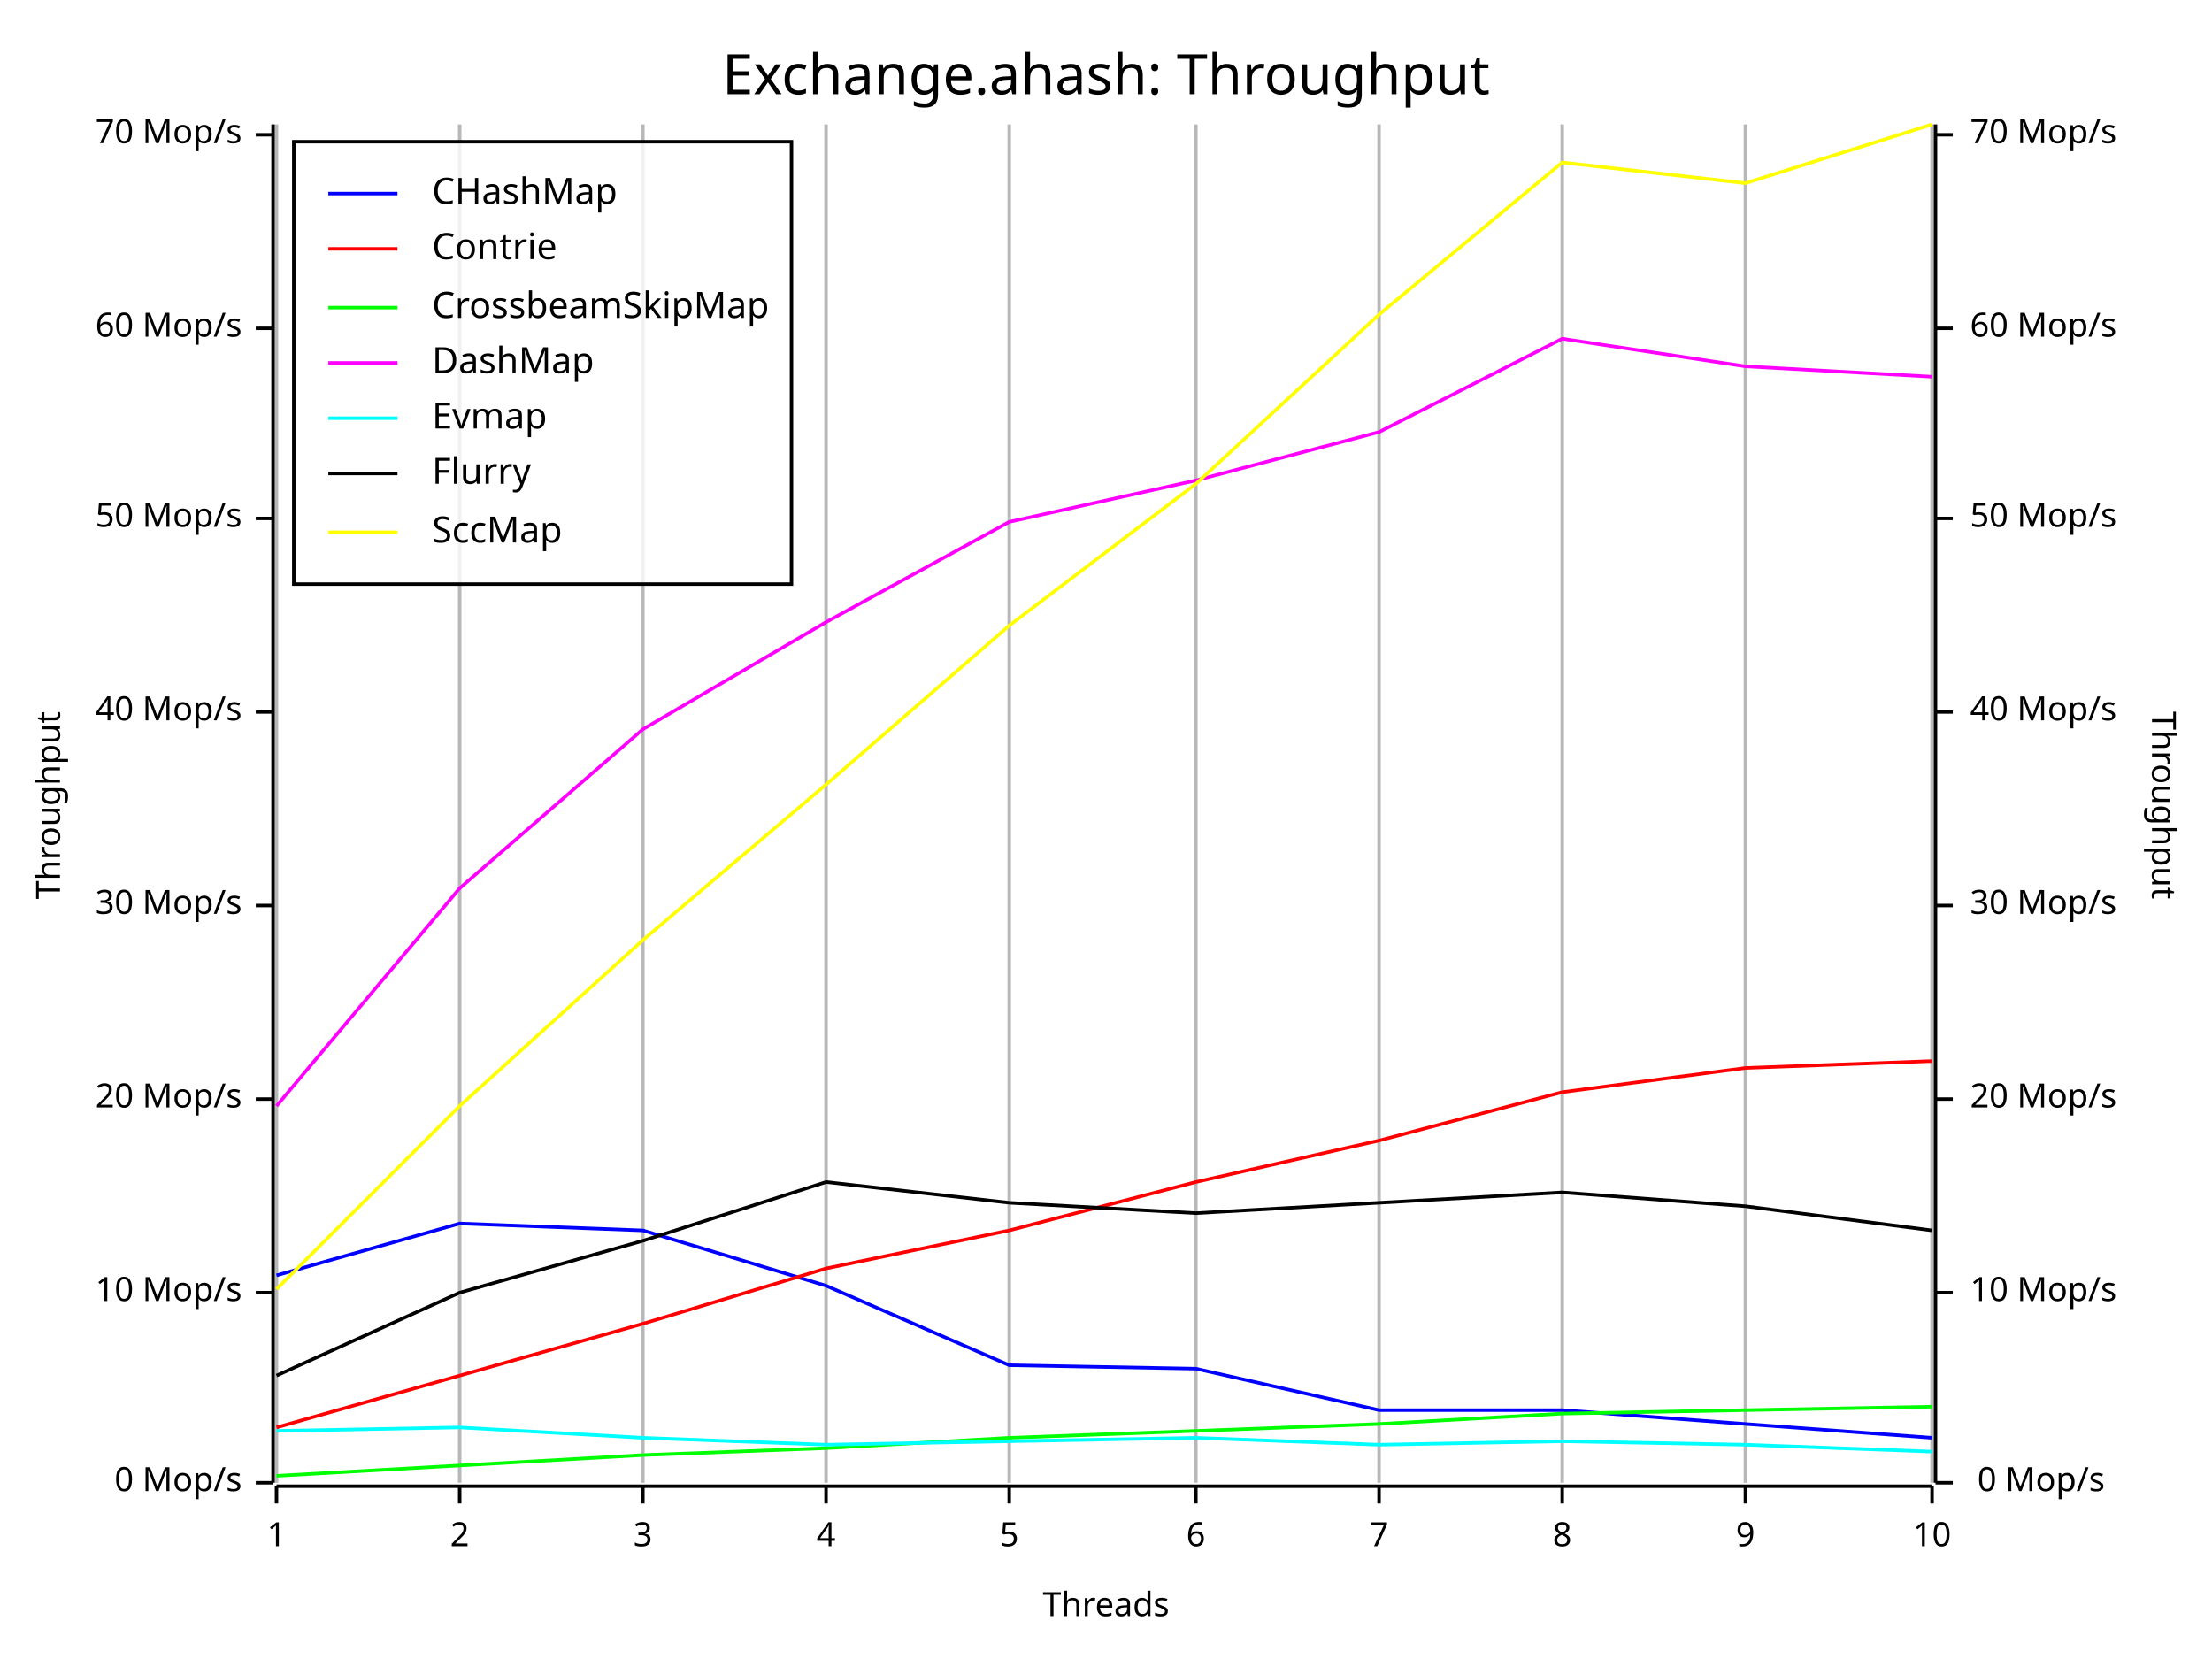
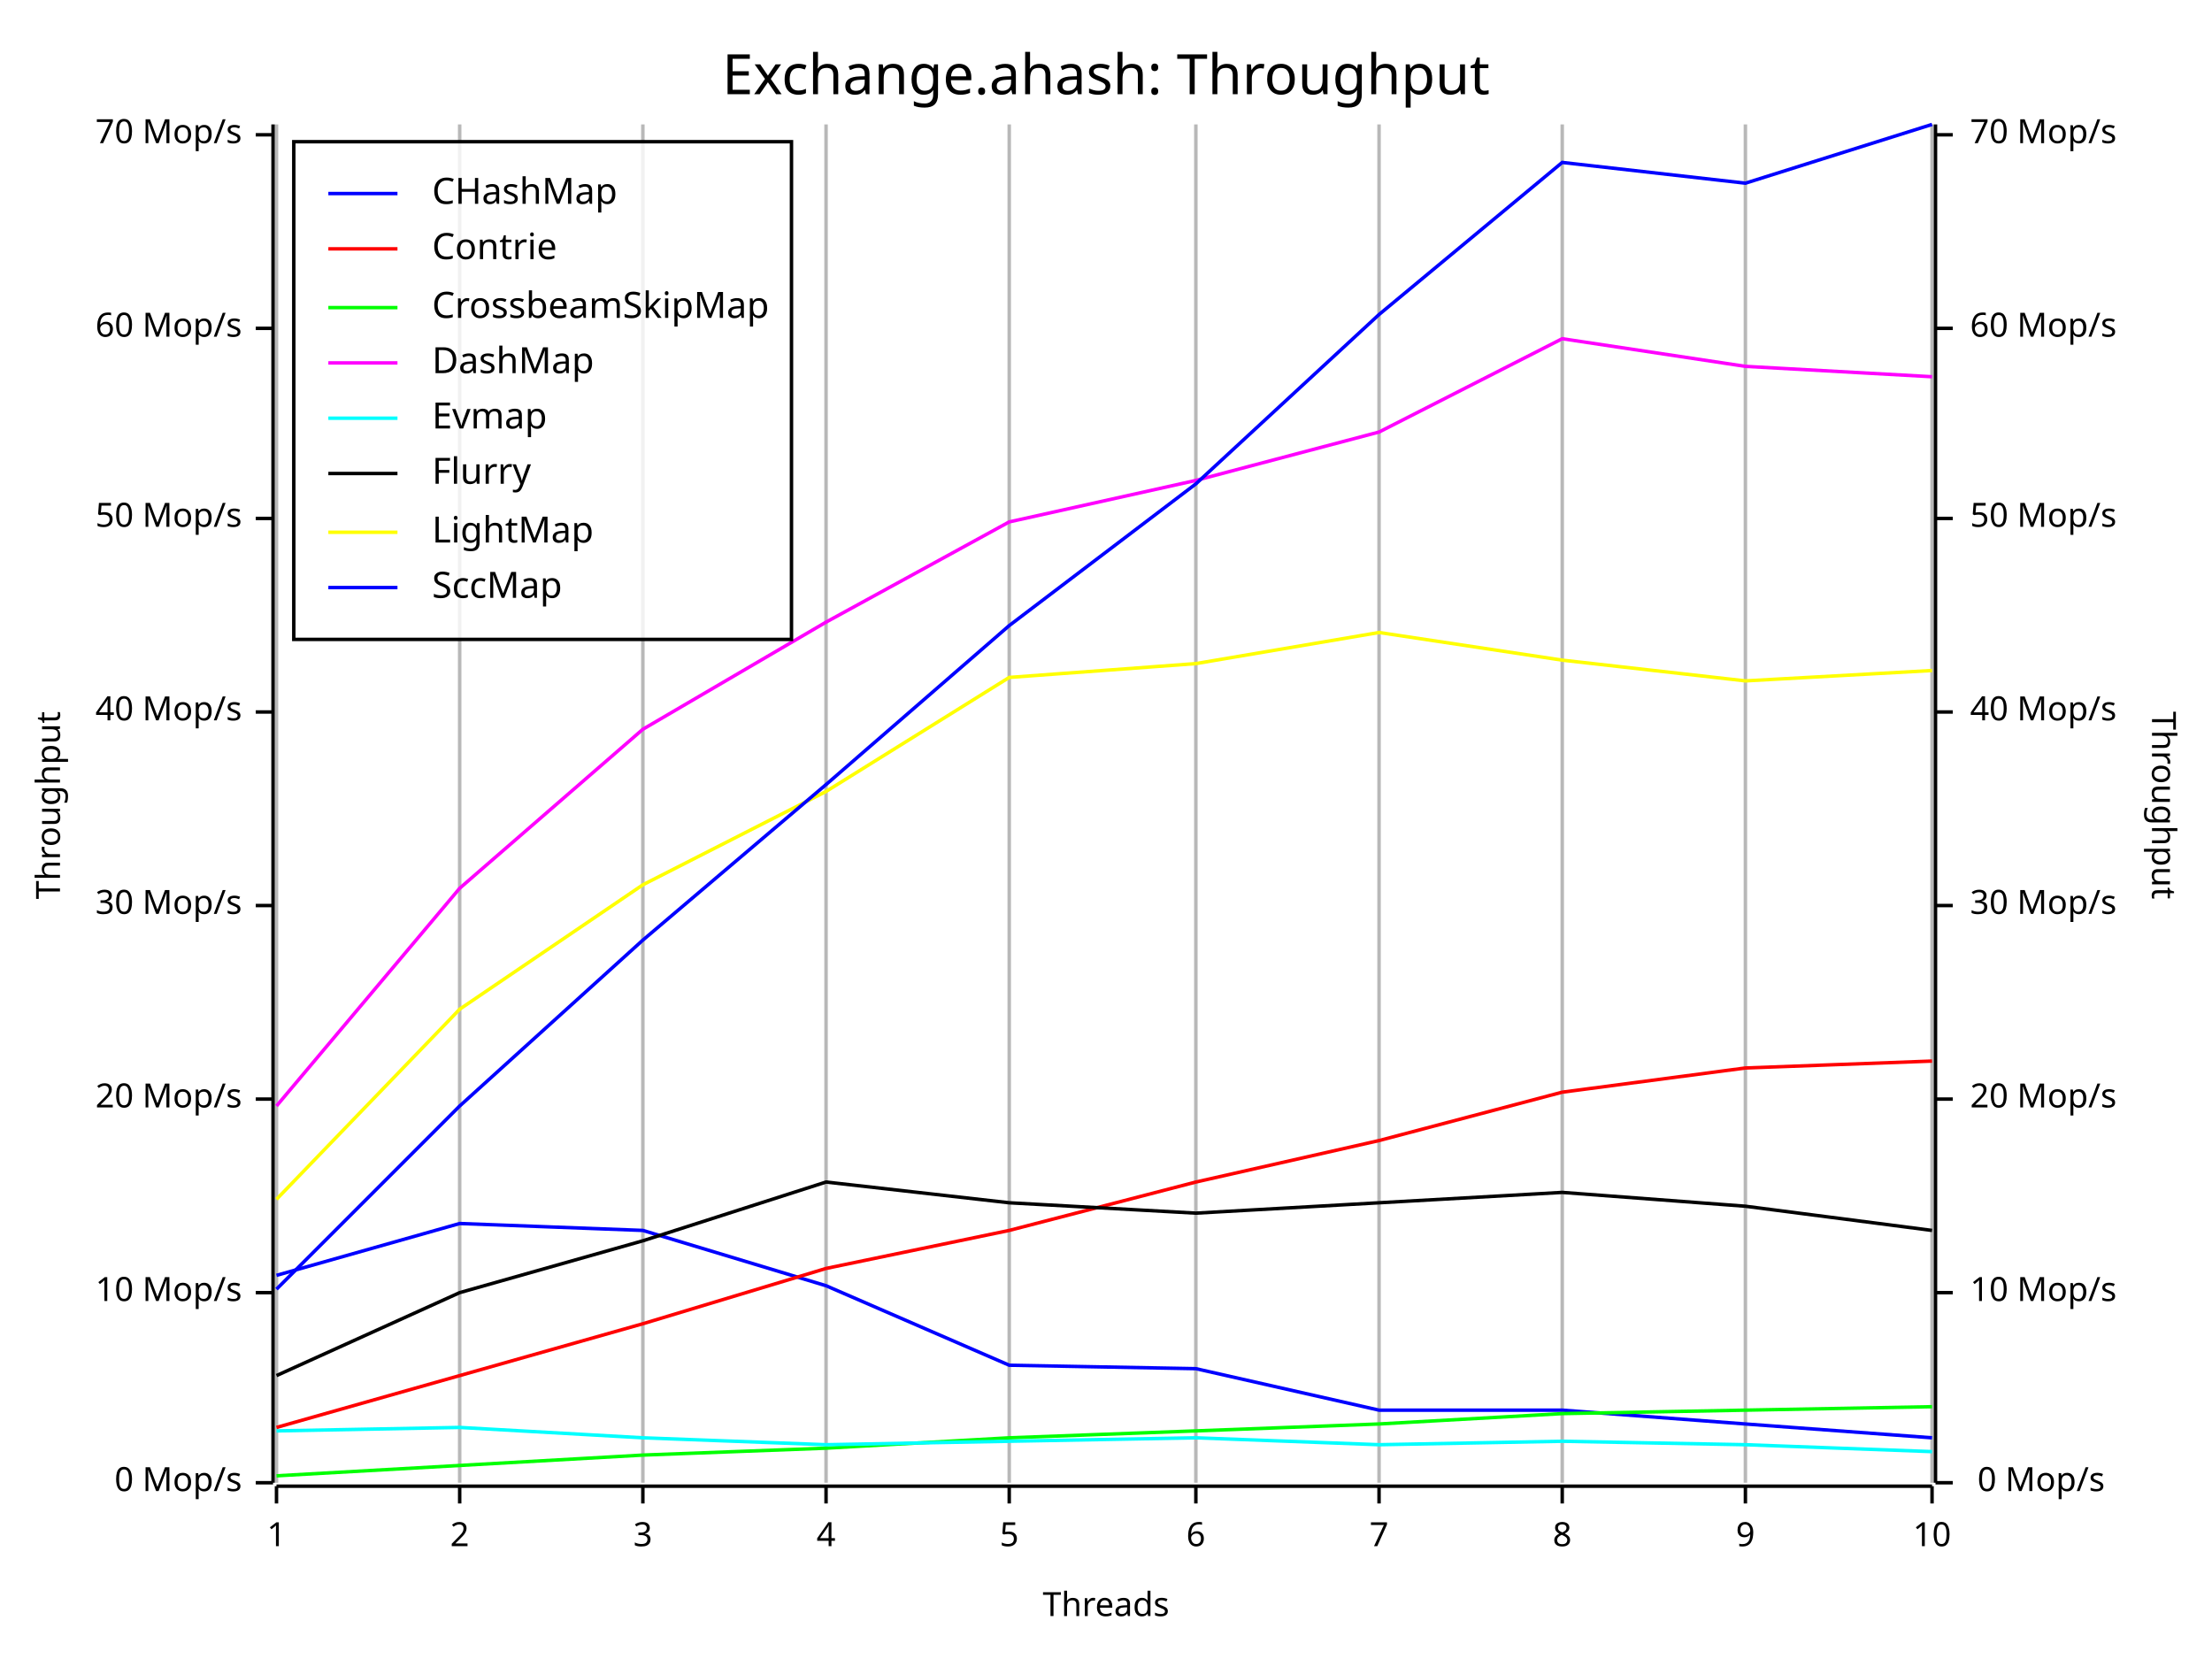
<svg xmlns="http://www.w3.org/2000/svg" width="640" height="480" viewBox="0 0 640 480">
  <rect x="0" y="0" width="640" height="480" opacity="1" fill="#FFFFFF" stroke="none" />
  <text x="320" y="15" dy="0.76em" text-anchor="middle" font-family="Fira Code" font-size="16.129" opacity="1" fill="#000000">
Exchange.ahash: Throughput
</text>
  <line opacity="0.1" stroke="#000000" stroke-width="1" x1="80" y1="429" x2="80" y2="36" />
  <line opacity="0.1" stroke="#000000" stroke-width="1" x1="133" y1="429" x2="133" y2="36" />
  <line opacity="0.1" stroke="#000000" stroke-width="1" x1="186" y1="429" x2="186" y2="36" />
  <line opacity="0.1" stroke="#000000" stroke-width="1" x1="239" y1="429" x2="239" y2="36" />
  <line opacity="0.1" stroke="#000000" stroke-width="1" x1="292" y1="429" x2="292" y2="36" />
  <line opacity="0.1" stroke="#000000" stroke-width="1" x1="346" y1="429" x2="346" y2="36" />
  <line opacity="0.1" stroke="#000000" stroke-width="1" x1="399" y1="429" x2="399" y2="36" />
  <line opacity="0.1" stroke="#000000" stroke-width="1" x1="452" y1="429" x2="452" y2="36" />
  <line opacity="0.1" stroke="#000000" stroke-width="1" x1="505" y1="429" x2="505" y2="36" />
  <line opacity="0.1" stroke="#000000" stroke-width="1" x1="559" y1="429" x2="559" y2="36" />
  <text x="10" y="233" dy="0.76em" text-anchor="middle" font-family="sans-serif" font-size="9.677" opacity="1" fill="#000000" transform="rotate(270, 10, 233)">
Throughput
</text>
  <text x="320" y="470" dy="-0.5ex" text-anchor="middle" font-family="sans-serif" font-size="9.677" opacity="1" fill="#000000">
Threads
</text>
  <text x="630" y="233" dy="0.76em" text-anchor="middle" font-family="sans-serif" font-size="9.677" opacity="1" fill="#000000" transform="rotate(90, 630, 233)">
Throughput
</text>
  <line opacity="0.2" stroke="#000000" stroke-width="1" x1="80" y1="429" x2="80" y2="36" />
  <line opacity="0.2" stroke="#000000" stroke-width="1" x1="133" y1="429" x2="133" y2="36" />
  <line opacity="0.2" stroke="#000000" stroke-width="1" x1="186" y1="429" x2="186" y2="36" />
  <line opacity="0.2" stroke="#000000" stroke-width="1" x1="239" y1="429" x2="239" y2="36" />
  <line opacity="0.2" stroke="#000000" stroke-width="1" x1="292" y1="429" x2="292" y2="36" />
  <line opacity="0.2" stroke="#000000" stroke-width="1" x1="346" y1="429" x2="346" y2="36" />
  <line opacity="0.2" stroke="#000000" stroke-width="1" x1="399" y1="429" x2="399" y2="36" />
  <line opacity="0.2" stroke="#000000" stroke-width="1" x1="452" y1="429" x2="452" y2="36" />
  <line opacity="0.2" stroke="#000000" stroke-width="1" x1="505" y1="429" x2="505" y2="36" />
  <line opacity="0.2" stroke="#000000" stroke-width="1" x1="559" y1="429" x2="559" y2="36" />
  <polyline fill="none" opacity="1" stroke="#000000" stroke-width="1" points="79,36 79,429 " />
  <text x="70" y="429" dy="0.5ex" text-anchor="end" font-family="sans-serif" font-size="9.677" opacity="1" fill="#000000">
0 Mop/s
</text>
  <polyline fill="none" opacity="1" stroke="#000000" stroke-width="1" points="74,429 79,429 " />
  <text x="70" y="374" dy="0.5ex" text-anchor="end" font-family="sans-serif" font-size="9.677" opacity="1" fill="#000000">
10 Mop/s
</text>
  <polyline fill="none" opacity="1" stroke="#000000" stroke-width="1" points="74,374 79,374 " />
  <text x="70" y="318" dy="0.5ex" text-anchor="end" font-family="sans-serif" font-size="9.677" opacity="1" fill="#000000">
20 Mop/s
</text>
  <polyline fill="none" opacity="1" stroke="#000000" stroke-width="1" points="74,318 79,318 " />
  <text x="70" y="262" dy="0.5ex" text-anchor="end" font-family="sans-serif" font-size="9.677" opacity="1" fill="#000000">
30 Mop/s
</text>
  <polyline fill="none" opacity="1" stroke="#000000" stroke-width="1" points="74,262 79,262 " />
  <text x="70" y="206" dy="0.5ex" text-anchor="end" font-family="sans-serif" font-size="9.677" opacity="1" fill="#000000">
40 Mop/s
</text>
  <polyline fill="none" opacity="1" stroke="#000000" stroke-width="1" points="74,206 79,206 " />
  <text x="70" y="150" dy="0.5ex" text-anchor="end" font-family="sans-serif" font-size="9.677" opacity="1" fill="#000000">
50 Mop/s
</text>
  <polyline fill="none" opacity="1" stroke="#000000" stroke-width="1" points="74,150 79,150 " />
  <text x="70" y="95" dy="0.5ex" text-anchor="end" font-family="sans-serif" font-size="9.677" opacity="1" fill="#000000">
60 Mop/s
</text>
  <polyline fill="none" opacity="1" stroke="#000000" stroke-width="1" points="74,95 79,95 " />
  <text x="70" y="39" dy="0.5ex" text-anchor="end" font-family="sans-serif" font-size="9.677" opacity="1" fill="#000000">
70 Mop/s
</text>
  <polyline fill="none" opacity="1" stroke="#000000" stroke-width="1" points="74,39 79,39 " />
  <polyline fill="none" opacity="1" stroke="#000000" stroke-width="1" points="80,430 559,430 " />
  <text x="80" y="440" dy="0.76em" text-anchor="middle" font-family="sans-serif" font-size="9.677" opacity="1" fill="#000000">
1
</text>
  <polyline fill="none" opacity="1" stroke="#000000" stroke-width="1" points="80,430 80,435 " />
  <text x="133" y="440" dy="0.76em" text-anchor="middle" font-family="sans-serif" font-size="9.677" opacity="1" fill="#000000">
2
</text>
  <polyline fill="none" opacity="1" stroke="#000000" stroke-width="1" points="133,430 133,435 " />
  <text x="186" y="440" dy="0.76em" text-anchor="middle" font-family="sans-serif" font-size="9.677" opacity="1" fill="#000000">
3
</text>
  <polyline fill="none" opacity="1" stroke="#000000" stroke-width="1" points="186,430 186,435 " />
  <text x="239" y="440" dy="0.76em" text-anchor="middle" font-family="sans-serif" font-size="9.677" opacity="1" fill="#000000">
4
</text>
  <polyline fill="none" opacity="1" stroke="#000000" stroke-width="1" points="239,430 239,435 " />
  <text x="292" y="440" dy="0.76em" text-anchor="middle" font-family="sans-serif" font-size="9.677" opacity="1" fill="#000000">
5
</text>
  <polyline fill="none" opacity="1" stroke="#000000" stroke-width="1" points="292,430 292,435 " />
  <text x="346" y="440" dy="0.76em" text-anchor="middle" font-family="sans-serif" font-size="9.677" opacity="1" fill="#000000">
6
</text>
  <polyline fill="none" opacity="1" stroke="#000000" stroke-width="1" points="346,430 346,435 " />
  <text x="399" y="440" dy="0.76em" text-anchor="middle" font-family="sans-serif" font-size="9.677" opacity="1" fill="#000000">
7
</text>
  <polyline fill="none" opacity="1" stroke="#000000" stroke-width="1" points="399,430 399,435 " />
  <text x="452" y="440" dy="0.76em" text-anchor="middle" font-family="sans-serif" font-size="9.677" opacity="1" fill="#000000">
8
</text>
  <polyline fill="none" opacity="1" stroke="#000000" stroke-width="1" points="452,430 452,435 " />
  <text x="505" y="440" dy="0.76em" text-anchor="middle" font-family="sans-serif" font-size="9.677" opacity="1" fill="#000000">
9
</text>
  <polyline fill="none" opacity="1" stroke="#000000" stroke-width="1" points="505,430 505,435 " />
  <text x="559" y="440" dy="0.76em" text-anchor="middle" font-family="sans-serif" font-size="9.677" opacity="1" fill="#000000">
10
</text>
  <polyline fill="none" opacity="1" stroke="#000000" stroke-width="1" points="559,430 559,435 " />
  <polyline fill="none" opacity="1" stroke="#000000" stroke-width="1" points="560,36 560,429 " />
  <text x="609" y="429" dy="0.5ex" text-anchor="end" font-family="sans-serif" font-size="9.677" opacity="1" fill="#000000">
0 Mop/s
</text>
  <polyline fill="none" opacity="1" stroke="#000000" stroke-width="1" points="560,429 565,429 " />
  <text x="570" y="374" dy="0.5ex" text-anchor="start" font-family="sans-serif" font-size="9.677" opacity="1" fill="#000000">
10 Mop/s
</text>
  <polyline fill="none" opacity="1" stroke="#000000" stroke-width="1" points="560,374 565,374 " />
  <text x="570" y="318" dy="0.5ex" text-anchor="start" font-family="sans-serif" font-size="9.677" opacity="1" fill="#000000">
20 Mop/s
</text>
  <polyline fill="none" opacity="1" stroke="#000000" stroke-width="1" points="560,318 565,318 " />
  <text x="570" y="262" dy="0.5ex" text-anchor="start" font-family="sans-serif" font-size="9.677" opacity="1" fill="#000000">
30 Mop/s
</text>
  <polyline fill="none" opacity="1" stroke="#000000" stroke-width="1" points="560,262 565,262 " />
  <text x="570" y="206" dy="0.5ex" text-anchor="start" font-family="sans-serif" font-size="9.677" opacity="1" fill="#000000">
40 Mop/s
</text>
  <polyline fill="none" opacity="1" stroke="#000000" stroke-width="1" points="560,206 565,206 " />
  <text x="570" y="150" dy="0.5ex" text-anchor="start" font-family="sans-serif" font-size="9.677" opacity="1" fill="#000000">
50 Mop/s
</text>
  <polyline fill="none" opacity="1" stroke="#000000" stroke-width="1" points="560,150 565,150 " />
  <text x="570" y="95" dy="0.5ex" text-anchor="start" font-family="sans-serif" font-size="9.677" opacity="1" fill="#000000">
60 Mop/s
</text>
  <polyline fill="none" opacity="1" stroke="#000000" stroke-width="1" points="560,95 565,95 " />
  <text x="570" y="39" dy="0.5ex" text-anchor="start" font-family="sans-serif" font-size="9.677" opacity="1" fill="#000000">
70 Mop/s
</text>
  <polyline fill="none" opacity="1" stroke="#000000" stroke-width="1" points="560,39 565,39 " />
  <polyline fill="none" opacity="1" stroke="#0000FF" stroke-width="1" points="80,369 133,354 186,356 239,372 292,395 346,396 399,408 452,408 505,412 559,416 " />
  <polyline fill="none" opacity="1" stroke="#FF0000" stroke-width="1" points="80,413 133,398 186,383 239,367 292,356 346,342 399,330 452,316 505,309 559,307 " />
  <polyline fill="none" opacity="1" stroke="#00FF00" stroke-width="1" points="80,427 133,424 186,421 239,419 292,416 346,414 399,412 452,409 505,408 559,407 " />
  <polyline fill="none" opacity="1" stroke="#FF00FF" stroke-width="1" points="80,320 133,257 186,211 239,180 292,151 346,139 399,125 452,98 505,106 559,109 " />
  <polyline fill="none" opacity="1" stroke="#00FFFF" stroke-width="1" points="80,414 133,413 186,416 239,418 292,417 346,416 399,418 452,417 505,418 559,420 " />
  <polyline fill="none" opacity="1" stroke="#000000" stroke-width="1" points="80,398 133,374 186,359 239,342 292,348 346,351 399,348 452,345 505,349 559,356 " />
-   <polyline fill="none" opacity="1" stroke="#FFFF00" stroke-width="1" points="80,373 133,320 186,272 239,227 292,181 346,140 399,91 452,47 505,53 559,36 " />
-   <rect x="85" y="41" width="144" height="128" opacity="0.8" fill="#FFFFFF" stroke="none" />
-   <rect x="85" y="41" width="144" height="128" opacity="1" fill="none" stroke="#000000" />
+   <polyline fill="none" opacity="1" stroke="#FFFF00" stroke-width="1" points="80,347 133,292 186,256 239,229 292,196 346,192 399,183 452,191 505,197 559,194 " />
+   <polyline fill="none" opacity="1" stroke="#0000FF" stroke-width="1" points="80,373 133,320 186,272 239,227 292,181 346,140 399,91 452,47 505,53 559,36 " />
+   <rect x="85" y="41" width="144" height="144" opacity="0.8" fill="#FFFFFF" stroke="none" />
+   <rect x="85" y="41" width="144" height="144" opacity="1" fill="none" stroke="#000000" />
  <text x="125" y="51" dy="0.76em" text-anchor="start" font-family="Fira Code" font-size="10.484" opacity="1" fill="#000000">
CHashMap
</text>
  <text x="125" y="67" dy="0.76em" text-anchor="start" font-family="Fira Code" font-size="10.484" opacity="1" fill="#000000">
Contrie
</text>
  <text x="125" y="84" dy="0.76em" text-anchor="start" font-family="Fira Code" font-size="10.484" opacity="1" fill="#000000">
CrossbeamSkipMap
</text>
  <text x="125" y="100" dy="0.76em" text-anchor="start" font-family="Fira Code" font-size="10.484" opacity="1" fill="#000000">
DashMap
</text>
  <text x="125" y="116" dy="0.76em" text-anchor="start" font-family="Fira Code" font-size="10.484" opacity="1" fill="#000000">
Evmap
</text>
  <text x="125" y="132" dy="0.76em" text-anchor="start" font-family="Fira Code" font-size="10.484" opacity="1" fill="#000000">
Flurry
</text>
  <text x="125" y="149" dy="0.76em" text-anchor="start" font-family="Fira Code" font-size="10.484" opacity="1" fill="#000000">
+ LightMap
+ </text>
+   <text x="125" y="165" dy="0.76em" text-anchor="start" font-family="Fira Code" font-size="10.484" opacity="1" fill="#000000">
SccMap
</text>
  <polyline fill="none" opacity="1" stroke="#0000FF" stroke-width="1" points="95,56 115,56 " />
  <polyline fill="none" opacity="1" stroke="#FF0000" stroke-width="1" points="95,72 115,72 " />
  <polyline fill="none" opacity="1" stroke="#00FF00" stroke-width="1" points="95,89 115,89 " />
  <polyline fill="none" opacity="1" stroke="#FF00FF" stroke-width="1" points="95,105 115,105 " />
  <polyline fill="none" opacity="1" stroke="#00FFFF" stroke-width="1" points="95,121 115,121 " />
  <polyline fill="none" opacity="1" stroke="#000000" stroke-width="1" points="95,137 115,137 " />
  <polyline fill="none" opacity="1" stroke="#FFFF00" stroke-width="1" points="95,154 115,154 " />
+   <polyline fill="none" opacity="1" stroke="#0000FF" stroke-width="1" points="95,170 115,170 " />
</svg>
